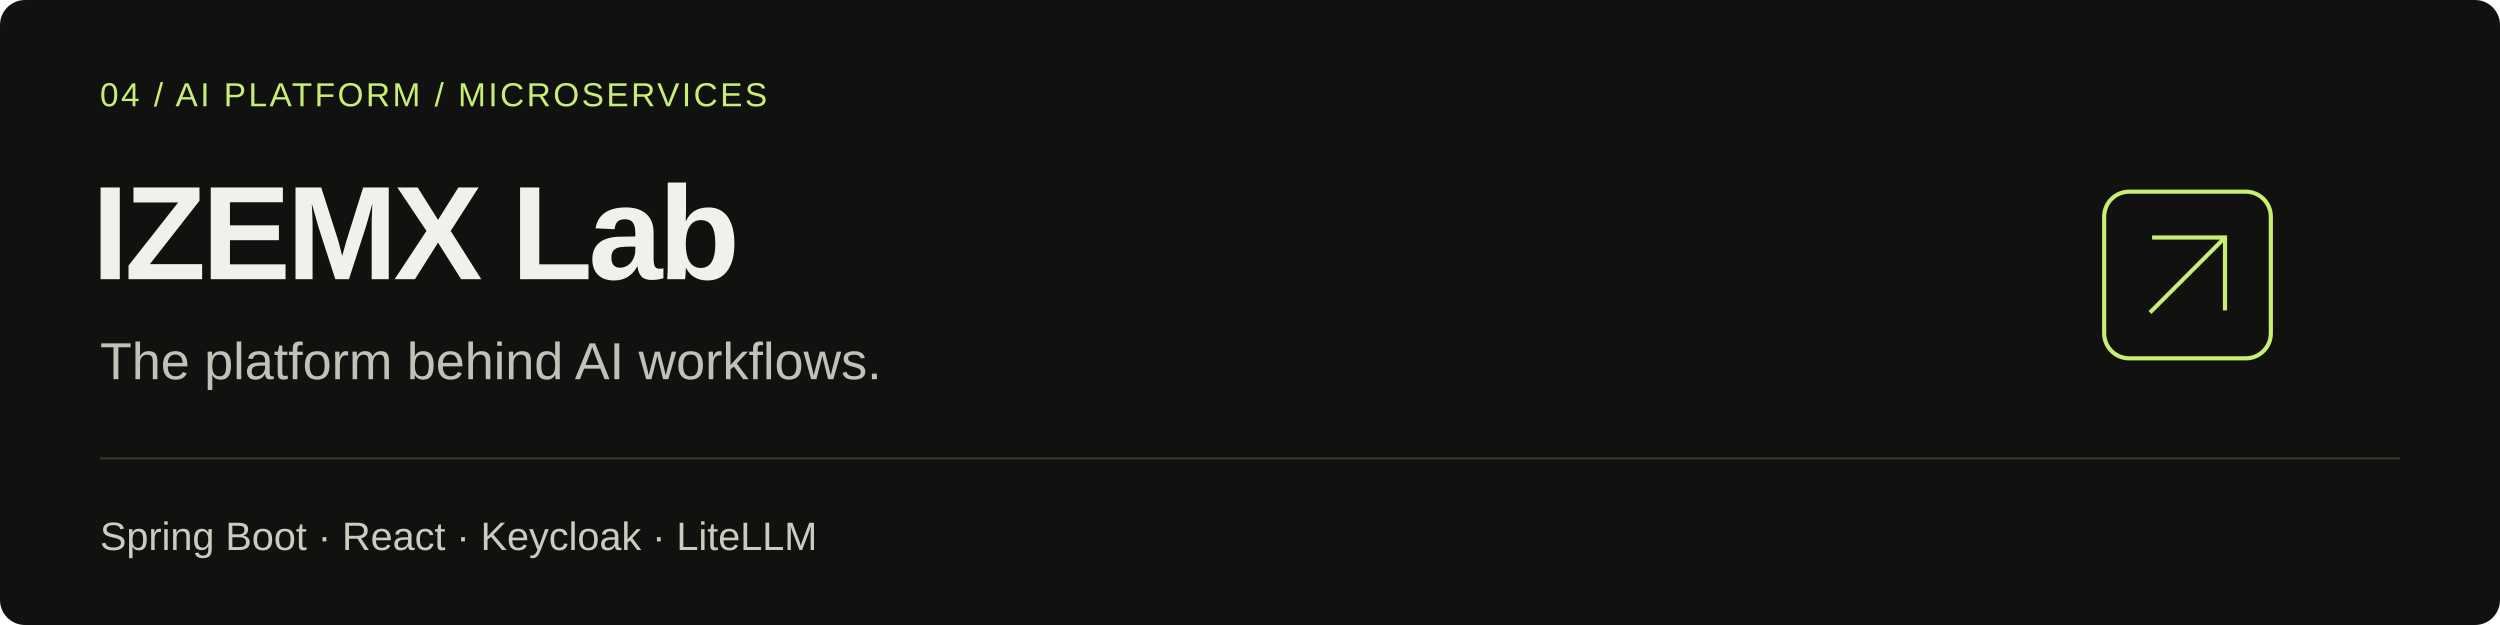
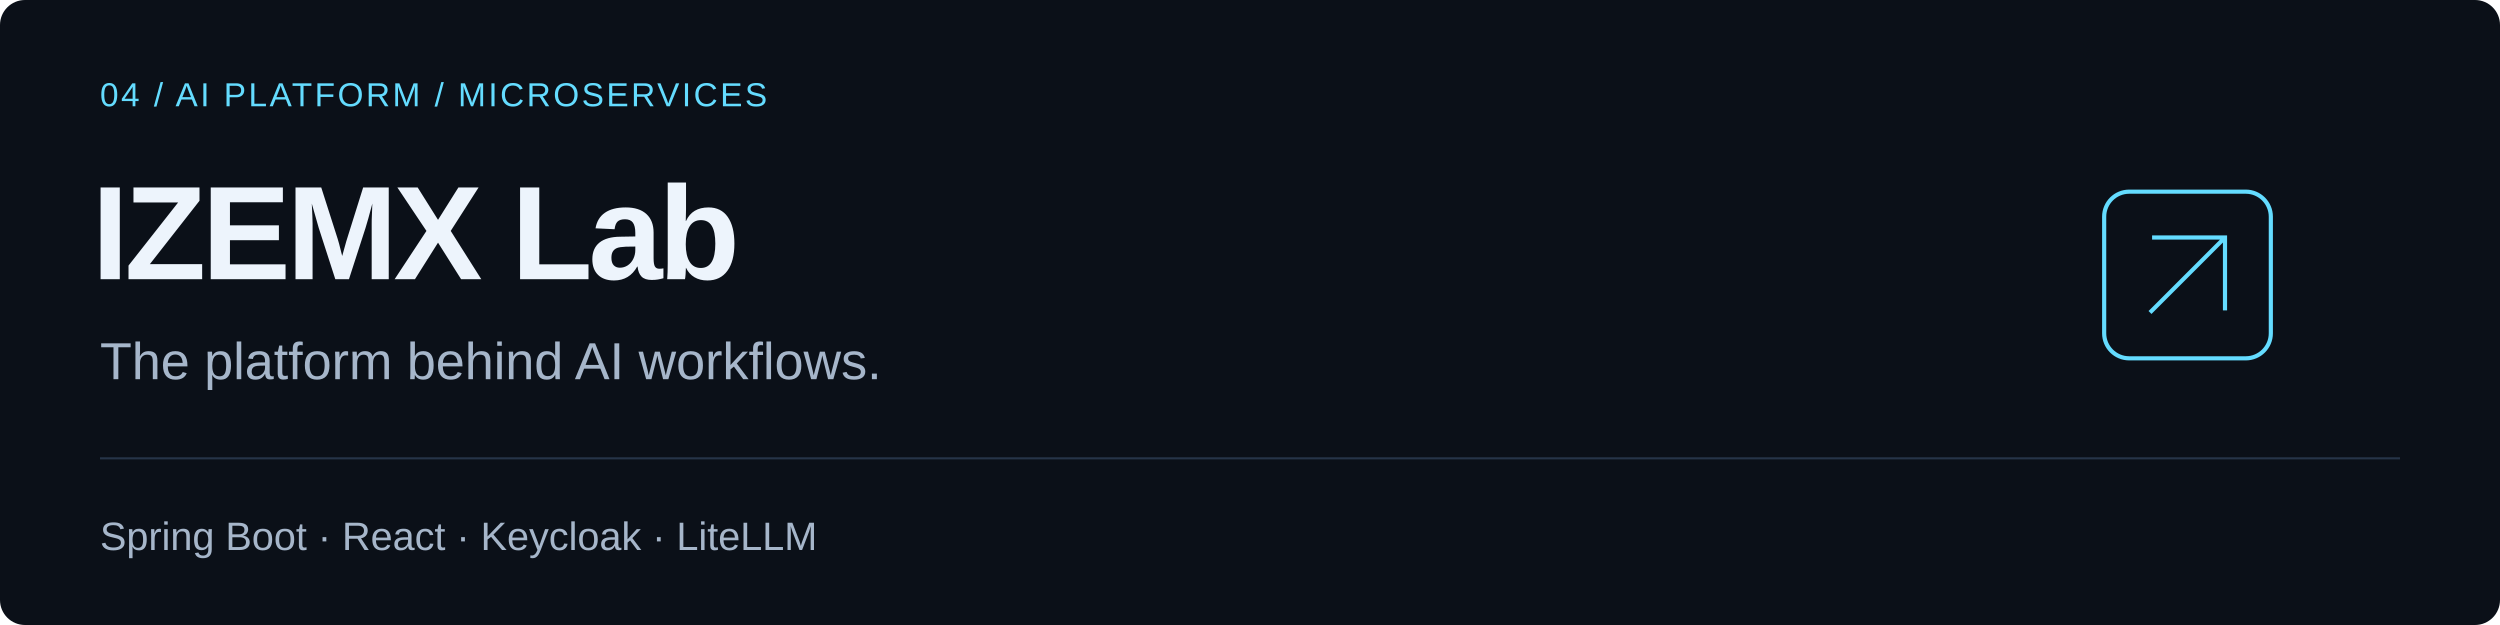
<svg xmlns="http://www.w3.org/2000/svg" width="1200" height="300" viewBox="0 0 1200 300" role="img" aria-label="IZEMX Lab — The platform behind AI workflows.">
-   <rect width="1200" height="300" rx="12" fill="#111210" />
-   <path d="M48 220H1152" stroke="#34362f" />
-   <text x="48" y="51" fill="#c8ef74" font-family="Arial,Helvetica,sans-serif" font-size="16" font-weight="400" letter-spacing="1.2">04 / AI PLATFORM / MICROSERVICES</text>
-   <text x="44" y="134" fill="#f1f1eb" font-family="Arial,Helvetica,sans-serif" font-size="64" font-weight="700" letter-spacing="-2">IZEMX Lab</text>
-   <text x="48" y="182" fill="#bfc2b6" font-family="Arial,Helvetica,sans-serif" font-size="25" font-weight="400">The platform behind AI workflows.</text>
-   <text x="48" y="264" fill="#c9ccbf" font-family="Arial,Helvetica,sans-serif" font-size="19" font-weight="400">Spring Boot · React · Keycloak · LiteLLM</text>
-   <g transform="translate(1010 92)" stroke="#c8ef74" fill="none" stroke-width="2">
+   <rect width="1200" height="300" rx="12" fill="#0b1018" />
+   <path d="M48 220H1152" stroke="#263448" />
+   <text x="48" y="51" fill="#64dcff" font-family="Arial,Helvetica,sans-serif" font-size="16" font-weight="400" letter-spacing="1.2">04 / AI PLATFORM / MICROSERVICES</text>
+   <text x="44" y="134" fill="#edf4fc" font-family="Arial,Helvetica,sans-serif" font-size="64" font-weight="700" letter-spacing="-2">IZEMX Lab</text>
+   <text x="48" y="182" fill="#a6b6ca" font-family="Arial,Helvetica,sans-serif" font-size="25" font-weight="400">The platform behind AI workflows.</text>
+   <text x="48" y="264" fill="#a6b6ca" font-family="Arial,Helvetica,sans-serif" font-size="19" font-weight="400">Spring Boot · React · Keycloak · LiteLLM</text>
+   <g transform="translate(1010 92)" stroke="#64dcff" fill="none" stroke-width="2">
    <rect x="0" y="0" width="80" height="80" rx="12" />
    <path d="M22 58L58 22M23 22H58V57" />
  </g>
</svg>
